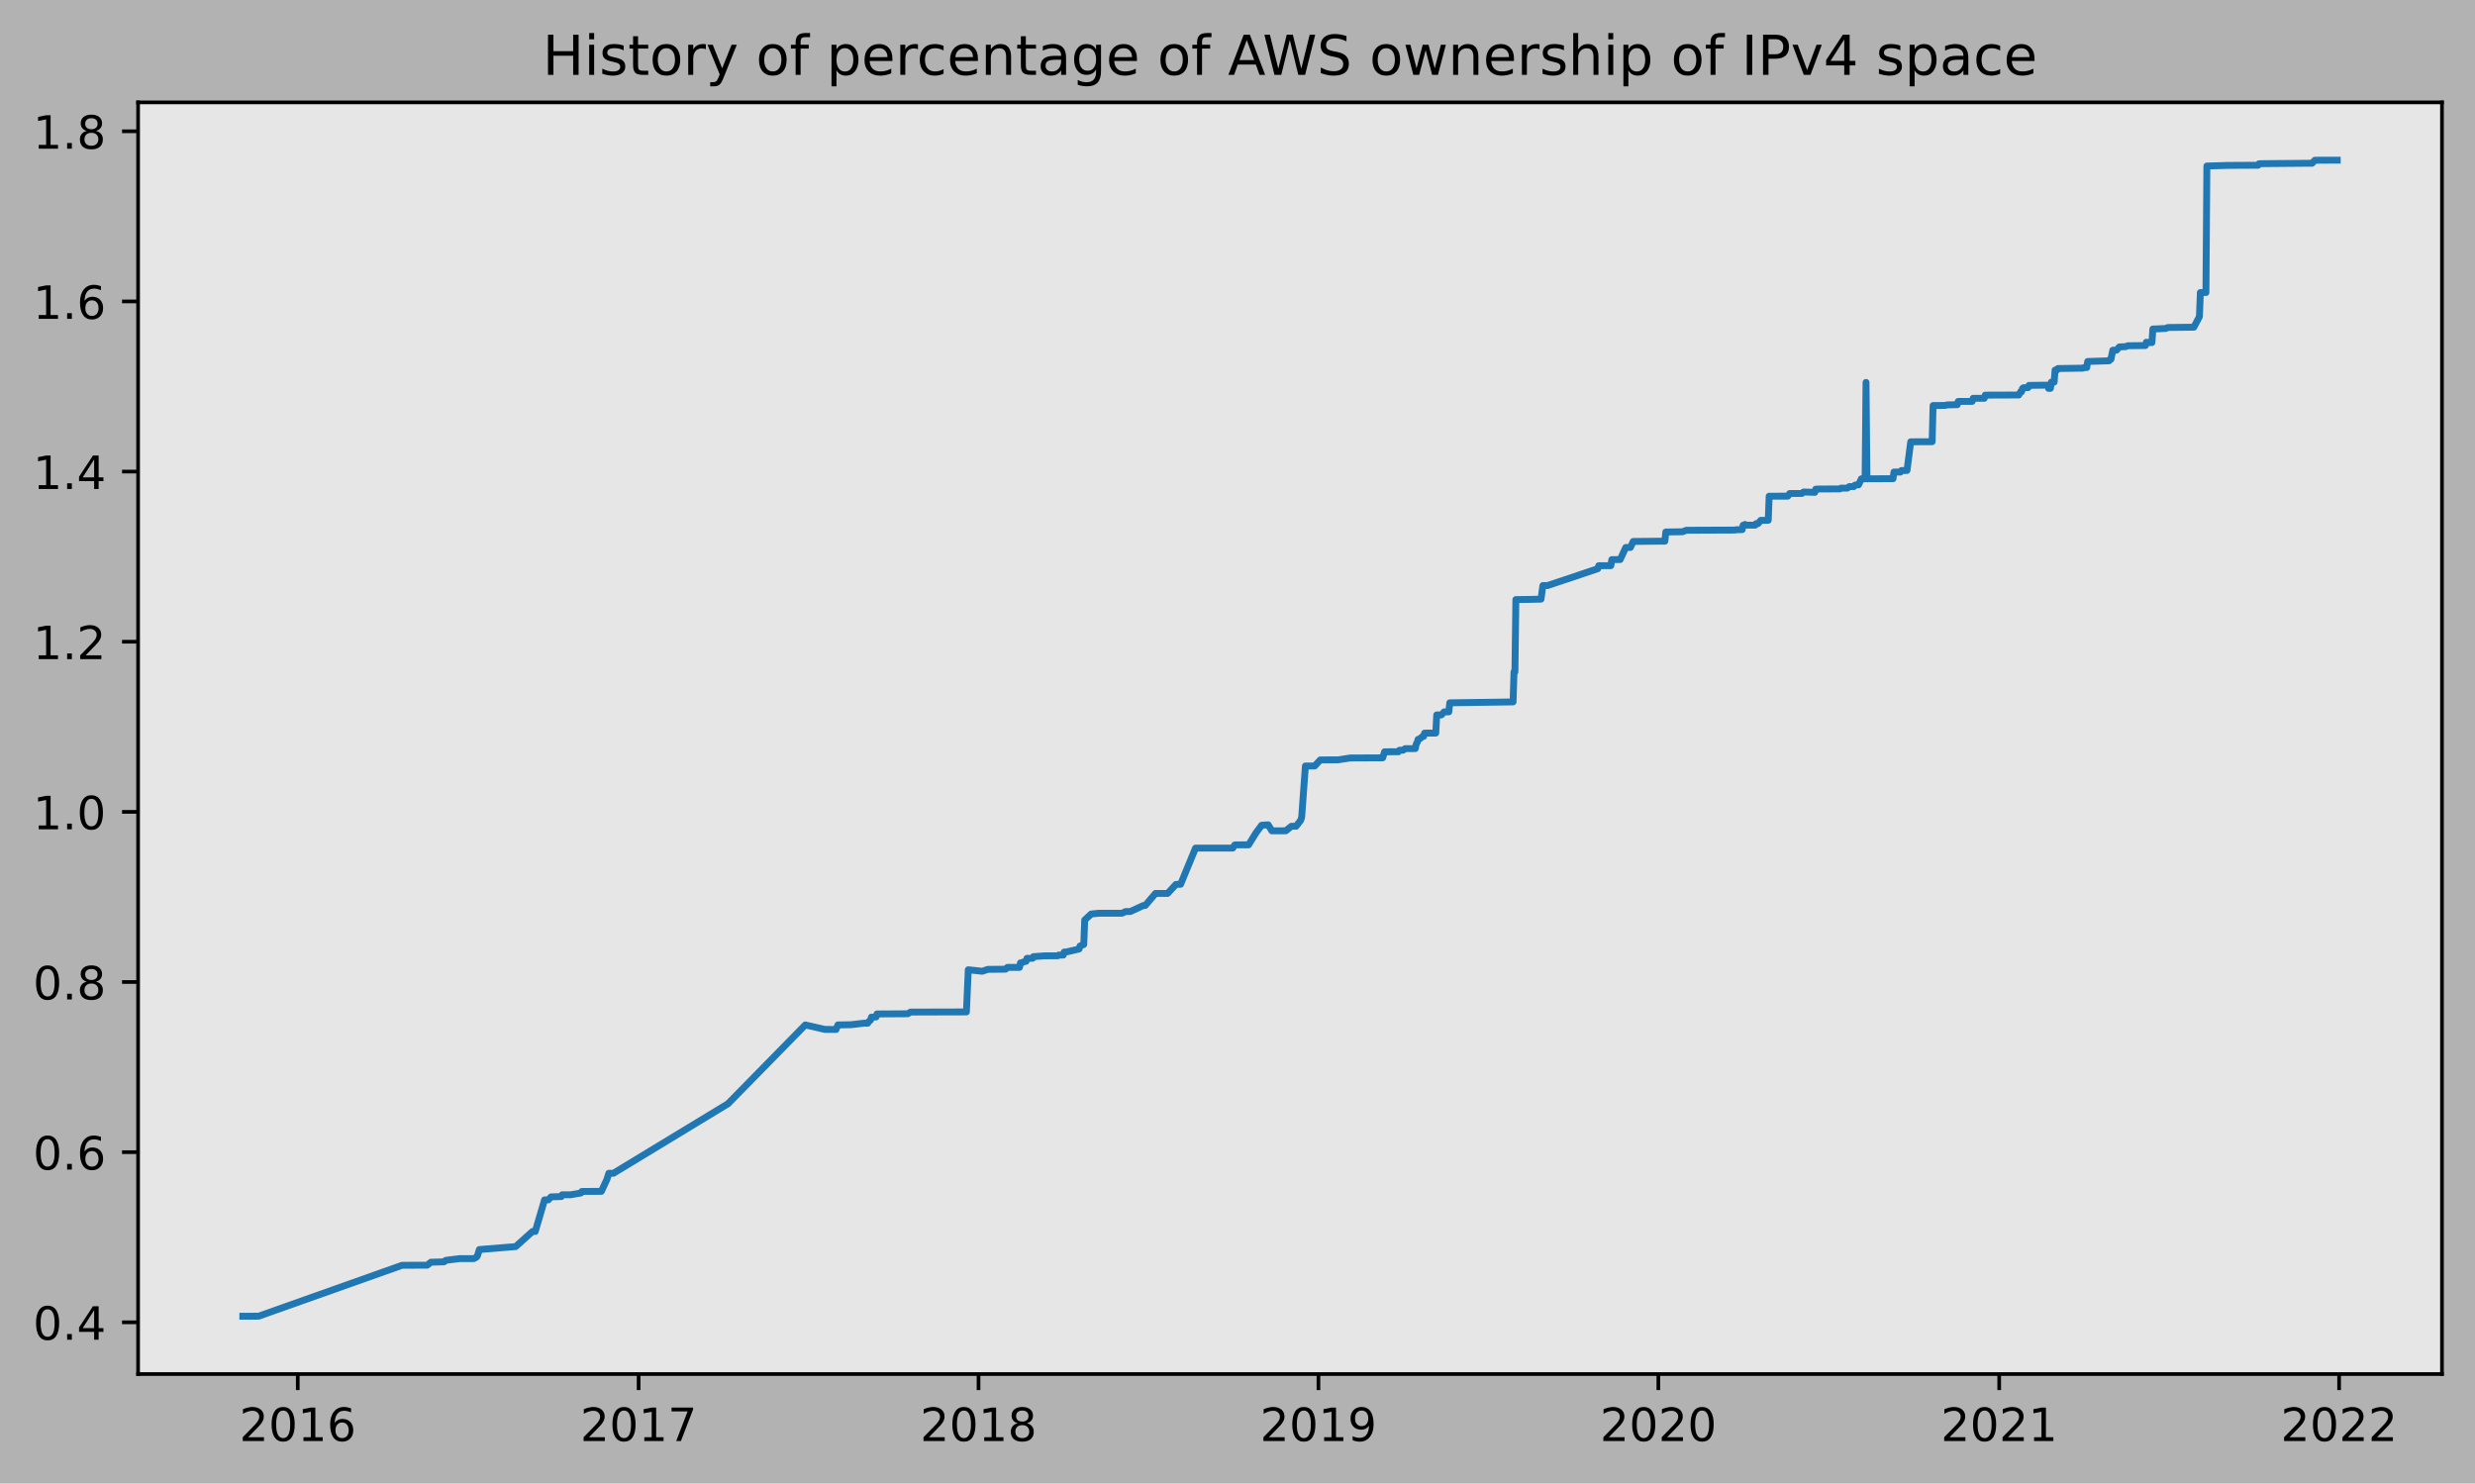
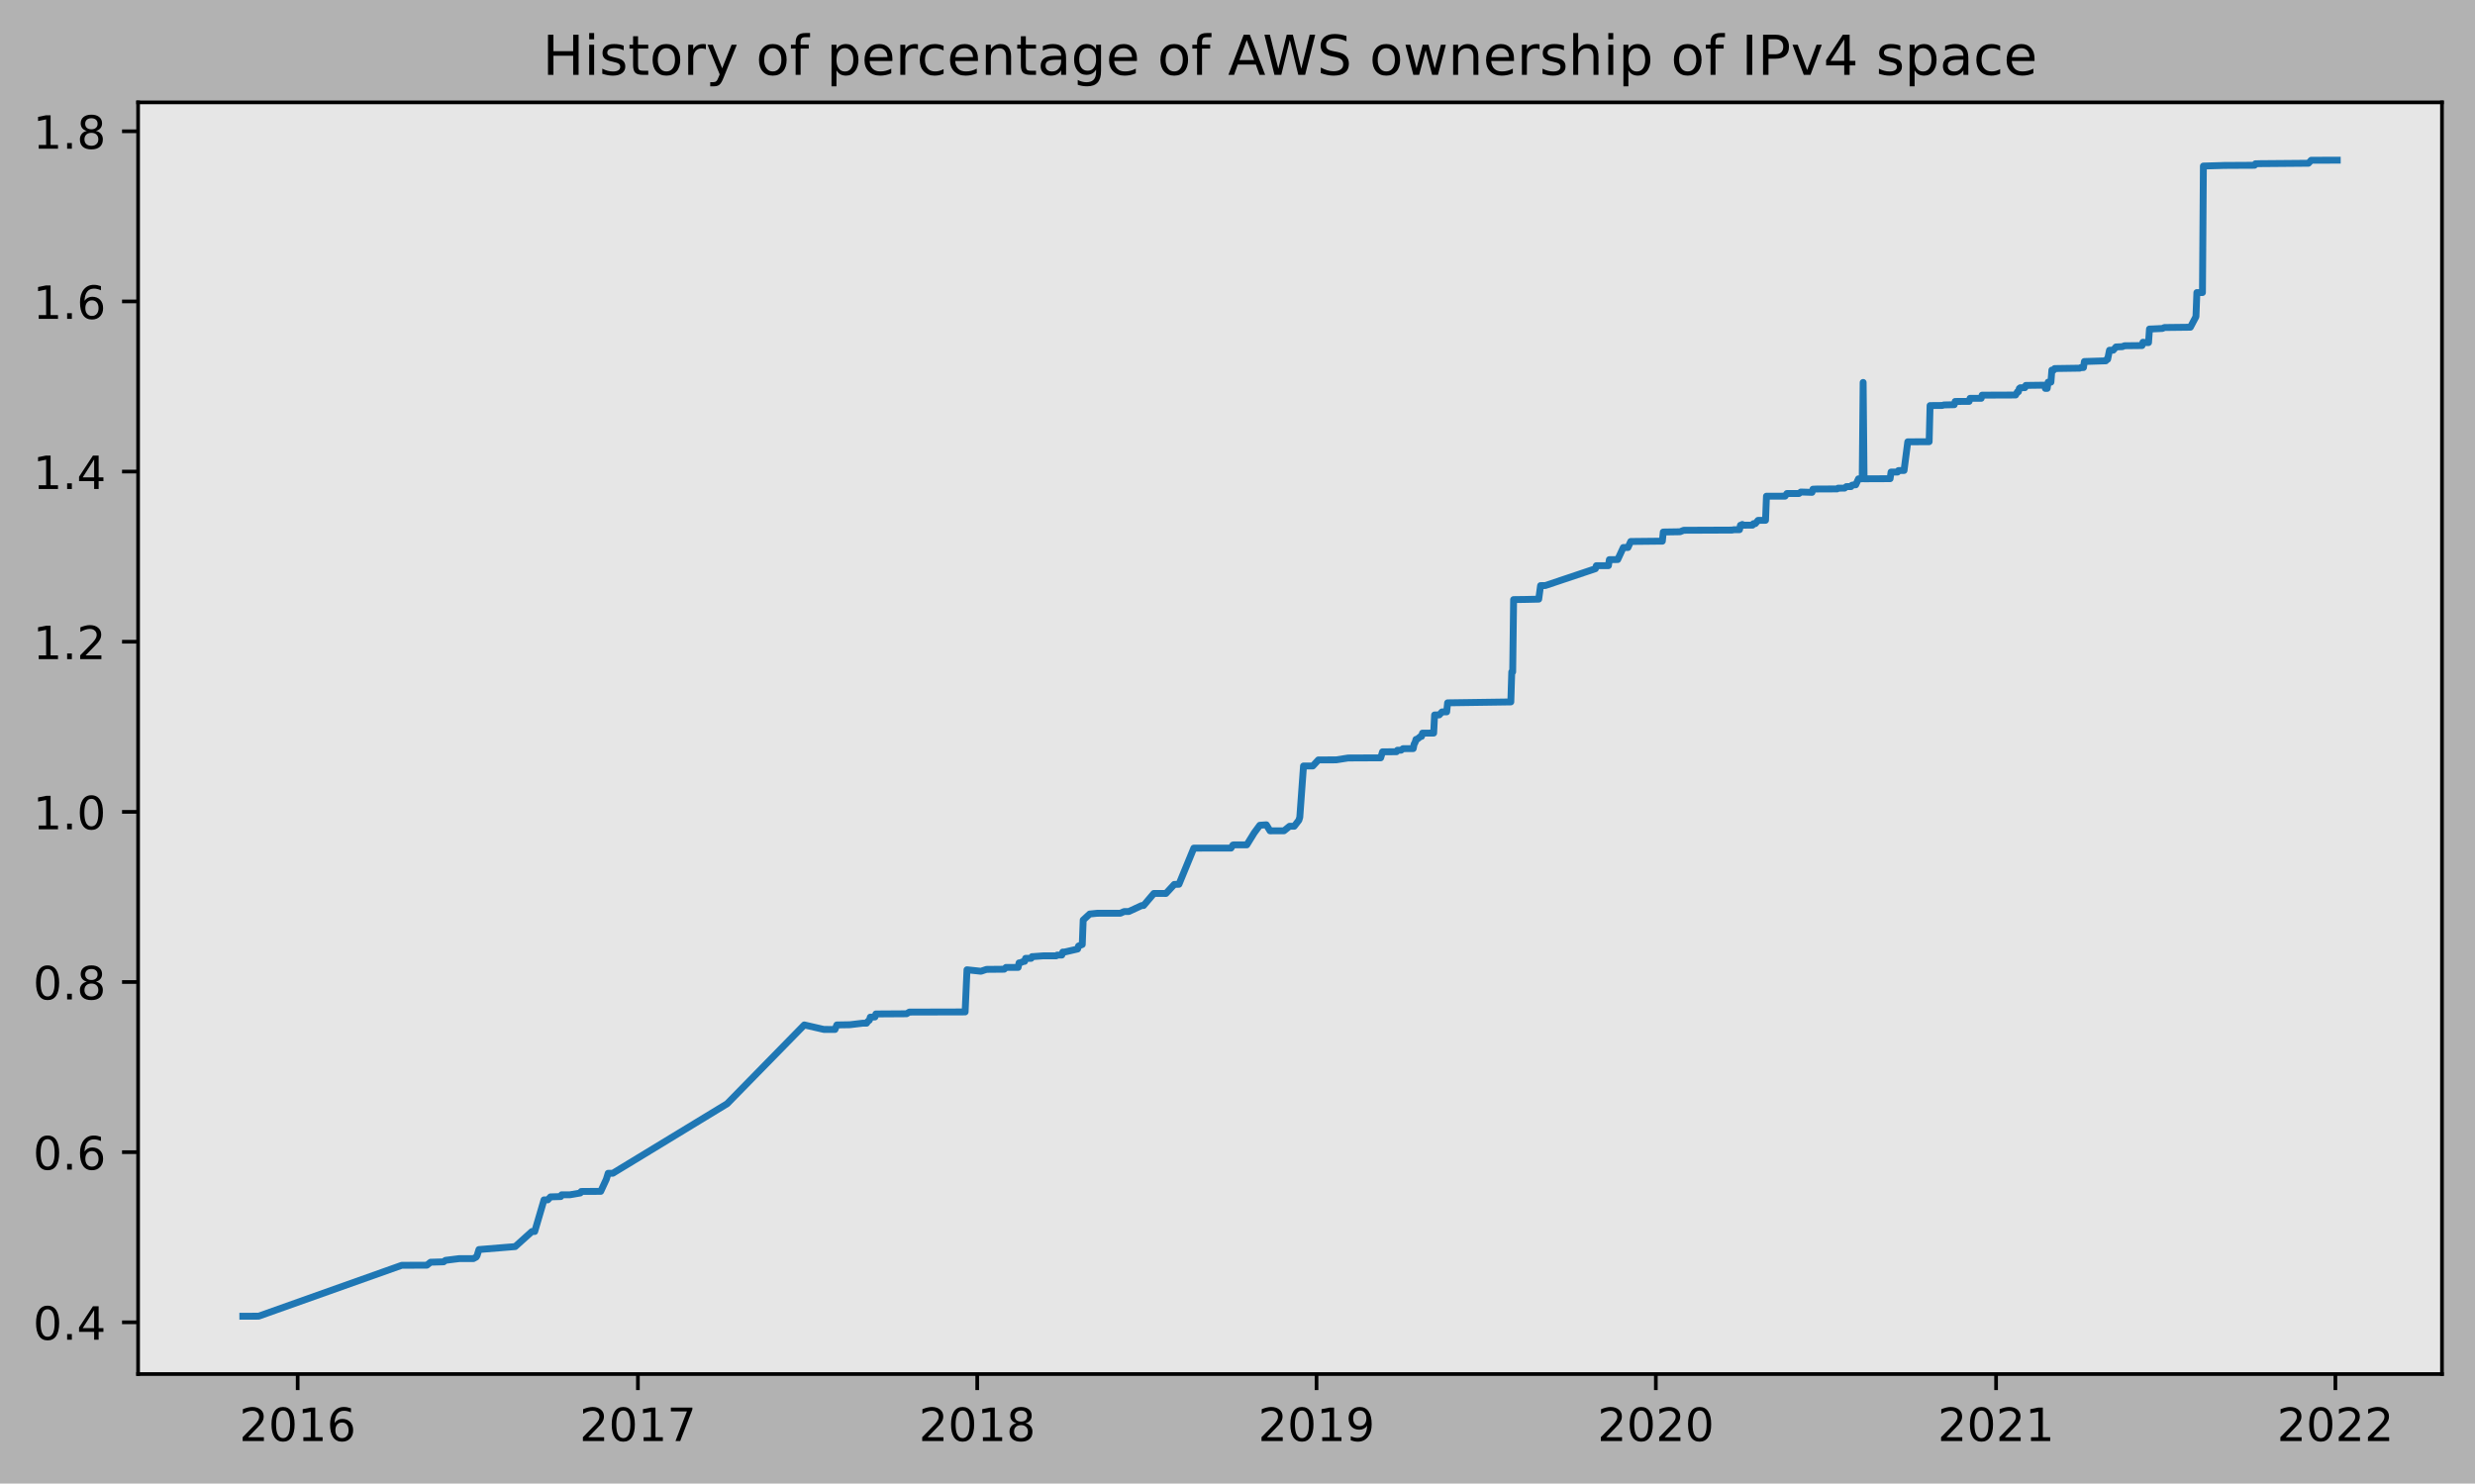
<svg xmlns="http://www.w3.org/2000/svg" xmlns:xlink="http://www.w3.org/1999/xlink" height="323.396pt" version="1.1" viewBox="0 0 539.503 323.396" width="539.503pt">
  <defs>
    <style type="text/css">
*{stroke-linecap:butt;stroke-linejoin:round;}
  </style>
  </defs>
  <g id="figure_1">
    <g id="patch_1">
      <path d="M 0 323.396  L 539.503 323.396  L 539.503 0  L 0 0  z " style="fill:#b2b2b2;" />
    </g>
    <g id="axes_1">
      <g id="patch_2">
        <path d="M 30.103 299.518  L 532.303 299.518  L 532.303 22.318  L 30.103 22.318  z " style="fill:#e6e6e6;" />
      </g>
      <g id="matplotlib.axis_1">
        <g id="xtick_1">
          <g id="line2d_1">
            <defs>
-               <path d="M 0 0  L 0 3.5  " id="m8ae72a9661" style="stroke:#000000;stroke-width:0.8;" />
-             </defs>
-             <g>
-               <use style="stroke:#000000;stroke-width:0.8;" x="64.907" xlink:href="#m8ae72a9661" y="299.518" />
+               <path d="M 0 0  L 0 3.5  " id="m5d530b8e0b" style="stroke:#000000;stroke-width:0.8;" />
+             </defs>
+             <g>
+               <use style="stroke:#000000;stroke-width:0.8;" x="64.886" xlink:href="#m5d530b8e0b" y="299.518" />
            </g>
          </g>
          <g id="text_1">
            <defs>
              <path d="M 19.188 8.297  L 53.609 8.297  L 53.609 0  L 7.328 0  L 7.328 8.297  Q 12.938 14.109 22.625 23.891  Q 32.328 33.688 34.812 36.531  Q 39.547 41.844 41.422 45.531  Q 43.312 49.219 43.312 52.781  Q 43.312 58.594 39.234 62.25  Q 35.156 65.922 28.609 65.922  Q 23.969 65.922 18.812 64.312  Q 13.672 62.703 7.812 59.422  L 7.812 69.391  Q 13.766 71.781 18.938 73  Q 24.125 74.219 28.422 74.219  Q 39.75 74.219 46.484 68.547  Q 53.219 62.891 53.219 53.422  Q 53.219 48.922 51.531 44.891  Q 49.859 40.875 45.406 35.406  Q 44.188 33.984 37.641 27.219  Q 31.109 20.453 19.188 8.297  z " id="DejaVuSans-50" />
              <path d="M 31.781 66.406  Q 24.172 66.406 20.328 58.906  Q 16.5 51.422 16.5 36.375  Q 16.5 21.391 20.328 13.891  Q 24.172 6.391 31.781 6.391  Q 39.453 6.391 43.281 13.891  Q 47.125 21.391 47.125 36.375  Q 47.125 51.422 43.281 58.906  Q 39.453 66.406 31.781 66.406  z M 31.781 74.219  Q 44.047 74.219 50.516 64.516  Q 56.984 54.828 56.984 36.375  Q 56.984 17.969 50.516 8.266  Q 44.047 -1.422 31.781 -1.422  Q 19.531 -1.422 13.062 8.266  Q 6.594 17.969 6.594 36.375  Q 6.594 54.828 13.062 64.516  Q 19.531 74.219 31.781 74.219  z " id="DejaVuSans-48" />
              <path d="M 12.406 8.297  L 28.516 8.297  L 28.516 63.922  L 10.984 60.406  L 10.984 69.391  L 28.422 72.906  L 38.281 72.906  L 38.281 8.297  L 54.391 8.297  L 54.391 0  L 12.406 0  z " id="DejaVuSans-49" />
              <path d="M 33.016 40.375  Q 26.375 40.375 22.484 35.828  Q 18.609 31.297 18.609 23.391  Q 18.609 15.531 22.484 10.953  Q 26.375 6.391 33.016 6.391  Q 39.656 6.391 43.531 10.953  Q 47.406 15.531 47.406 23.391  Q 47.406 31.297 43.531 35.828  Q 39.656 40.375 33.016 40.375  z M 52.594 71.297  L 52.594 62.312  Q 48.875 64.062 45.094 64.984  Q 41.312 65.922 37.594 65.922  Q 27.828 65.922 22.672 59.328  Q 17.531 52.734 16.797 39.406  Q 19.672 43.656 24.016 45.922  Q 28.375 48.188 33.594 48.188  Q 44.578 48.188 50.953 41.516  Q 57.328 34.859 57.328 23.391  Q 57.328 12.156 50.688 5.359  Q 44.047 -1.422 33.016 -1.422  Q 20.359 -1.422 13.672 8.266  Q 6.984 17.969 6.984 36.375  Q 6.984 53.656 15.188 63.938  Q 23.391 74.219 37.203 74.219  Q 40.922 74.219 44.703 73.484  Q 48.484 72.75 52.594 71.297  z " id="DejaVuSans-54" />
            </defs>
-             <g transform="translate(52.18236 314.1166)scale(0.1 -0.1)">
+             <g transform="translate(52.16109 314.1166)scale(0.1 -0.1)">
              <use xlink:href="#DejaVuSans-50" />
              <use x="63.623" xlink:href="#DejaVuSans-48" />
              <use x="127.246" xlink:href="#DejaVuSans-49" />
              <use x="190.869" xlink:href="#DejaVuSans-54" />
            </g>
          </g>
        </g>
        <g id="xtick_2">
          <g id="line2d_2">
            <g>
-               <use style="stroke:#000000;stroke-width:0.8;" x="139.205" xlink:href="#m8ae72a9661" y="299.518" />
+               <use style="stroke:#000000;stroke-width:0.8;" x="139.052" xlink:href="#m5d530b8e0b" y="299.518" />
            </g>
          </g>
          <g id="text_2">
            <defs>
              <path d="M 8.203 72.906  L 55.078 72.906  L 55.078 68.703  L 28.609 0  L 18.312 0  L 43.219 64.594  L 8.203 64.594  z " id="DejaVuSans-55" />
            </defs>
-             <g transform="translate(126.4801 314.1166)scale(0.1 -0.1)">
+             <g transform="translate(126.3269 314.1166)scale(0.1 -0.1)">
              <use xlink:href="#DejaVuSans-50" />
              <use x="63.623" xlink:href="#DejaVuSans-48" />
              <use x="127.246" xlink:href="#DejaVuSans-49" />
              <use x="190.869" xlink:href="#DejaVuSans-55" />
            </g>
          </g>
        </g>
        <g id="xtick_3">
          <g id="line2d_3">
            <g>
-               <use style="stroke:#000000;stroke-width:0.8;" x="213.3" xlink:href="#m8ae72a9661" y="299.518" />
+               <use style="stroke:#000000;stroke-width:0.8;" x="213.015" xlink:href="#m5d530b8e0b" y="299.518" />
            </g>
          </g>
          <g id="text_3">
            <defs>
              <path d="M 31.781 34.625  Q 24.75 34.625 20.719 30.859  Q 16.703 27.094 16.703 20.516  Q 16.703 13.922 20.719 10.156  Q 24.75 6.391 31.781 6.391  Q 38.812 6.391 42.859 10.172  Q 46.922 13.969 46.922 20.516  Q 46.922 27.094 42.891 30.859  Q 38.875 34.625 31.781 34.625  z M 21.922 38.812  Q 15.578 40.375 12.031 44.719  Q 8.5 49.078 8.5 55.328  Q 8.5 64.062 14.719 69.141  Q 20.953 74.219 31.781 74.219  Q 42.672 74.219 48.875 69.141  Q 55.078 64.062 55.078 55.328  Q 55.078 49.078 51.531 44.719  Q 48 40.375 41.703 38.812  Q 48.828 37.156 52.797 32.312  Q 56.781 27.484 56.781 20.516  Q 56.781 9.906 50.312 4.234  Q 43.844 -1.422 31.781 -1.422  Q 19.734 -1.422 13.25 4.234  Q 6.781 9.906 6.781 20.516  Q 6.781 27.484 10.781 32.312  Q 14.797 37.156 21.922 38.812  z M 18.312 54.391  Q 18.312 48.734 21.844 45.562  Q 25.391 42.391 31.781 42.391  Q 38.141 42.391 41.719 45.562  Q 45.312 48.734 45.312 54.391  Q 45.312 60.062 41.719 63.234  Q 38.141 66.406 31.781 66.406  Q 25.391 66.406 21.844 63.234  Q 18.312 60.062 18.312 54.391  z " id="DejaVuSans-56" />
            </defs>
-             <g transform="translate(200.5749 314.1166)scale(0.1 -0.1)">
+             <g transform="translate(200.2901 314.1166)scale(0.1 -0.1)">
              <use xlink:href="#DejaVuSans-50" />
              <use x="63.623" xlink:href="#DejaVuSans-48" />
              <use x="127.246" xlink:href="#DejaVuSans-49" />
              <use x="190.869" xlink:href="#DejaVuSans-56" />
            </g>
          </g>
        </g>
        <g id="xtick_4">
          <g id="line2d_4">
            <g>
-               <use style="stroke:#000000;stroke-width:0.8;" x="287.395" xlink:href="#m8ae72a9661" y="299.518" />
+               <use style="stroke:#000000;stroke-width:0.8;" x="286.978" xlink:href="#m5d530b8e0b" y="299.518" />
            </g>
          </g>
          <g id="text_4">
            <defs>
              <path d="M 10.984 1.516  L 10.984 10.5  Q 14.703 8.734 18.5 7.812  Q 22.312 6.891 25.984 6.891  Q 35.75 6.891 40.891 13.453  Q 46.047 20.016 46.781 33.406  Q 43.953 29.203 39.594 26.953  Q 35.25 24.703 29.984 24.703  Q 19.047 24.703 12.672 31.312  Q 6.297 37.938 6.297 49.422  Q 6.297 60.641 12.938 67.422  Q 19.578 74.219 30.609 74.219  Q 43.266 74.219 49.922 64.516  Q 56.594 54.828 56.594 36.375  Q 56.594 19.141 48.406 8.859  Q 40.234 -1.422 26.422 -1.422  Q 22.703 -1.422 18.891 -0.688  Q 15.094 0.047 10.984 1.516  z M 30.609 32.422  Q 37.25 32.422 41.125 36.953  Q 45.016 41.5 45.016 49.422  Q 45.016 57.281 41.125 61.844  Q 37.25 66.406 30.609 66.406  Q 23.969 66.406 20.094 61.844  Q 16.219 57.281 16.219 49.422  Q 16.219 41.5 20.094 36.953  Q 23.969 32.422 30.609 32.422  z " id="DejaVuSans-57" />
            </defs>
-             <g transform="translate(274.6696 314.1166)scale(0.1 -0.1)">
+             <g transform="translate(274.2533 314.1166)scale(0.1 -0.1)">
              <use xlink:href="#DejaVuSans-50" />
              <use x="63.623" xlink:href="#DejaVuSans-48" />
              <use x="127.246" xlink:href="#DejaVuSans-49" />
              <use x="190.869" xlink:href="#DejaVuSans-57" />
            </g>
          </g>
        </g>
        <g id="xtick_5">
          <g id="line2d_5">
            <g>
-               <use style="stroke:#000000;stroke-width:0.8;" x="361.489" xlink:href="#m8ae72a9661" y="299.518" />
+               <use style="stroke:#000000;stroke-width:0.8;" x="360.942" xlink:href="#m5d530b8e0b" y="299.518" />
            </g>
          </g>
          <g id="text_5">
-             <g transform="translate(348.7644 314.1166)scale(0.1 -0.1)">
+             <g transform="translate(348.2165 314.1166)scale(0.1 -0.1)">
              <use xlink:href="#DejaVuSans-50" />
              <use x="63.623" xlink:href="#DejaVuSans-48" />
              <use x="127.246" xlink:href="#DejaVuSans-50" />
              <use x="190.869" xlink:href="#DejaVuSans-48" />
            </g>
          </g>
        </g>
        <g id="xtick_6">
          <g id="line2d_6">
            <g>
-               <use style="stroke:#000000;stroke-width:0.8;" x="435.787" xlink:href="#m8ae72a9661" y="299.518" />
+               <use style="stroke:#000000;stroke-width:0.8;" x="435.107" xlink:href="#m5d530b8e0b" y="299.518" />
            </g>
          </g>
          <g id="text_6">
-             <g transform="translate(423.0621 314.1166)scale(0.1 -0.1)">
+             <g transform="translate(422.3824 314.1166)scale(0.1 -0.1)">
              <use xlink:href="#DejaVuSans-50" />
              <use x="63.623" xlink:href="#DejaVuSans-48" />
              <use x="127.246" xlink:href="#DejaVuSans-50" />
              <use x="190.869" xlink:href="#DejaVuSans-49" />
            </g>
          </g>
        </g>
        <g id="xtick_7">
          <g id="line2d_7">
            <g>
-               <use style="stroke:#000000;stroke-width:0.8;" x="509.882" xlink:href="#m8ae72a9661" y="299.518" />
+               <use style="stroke:#000000;stroke-width:0.8;" x="509.071" xlink:href="#m5d530b8e0b" y="299.518" />
            </g>
          </g>
          <g id="text_7">
-             <g transform="translate(497.1569 314.1166)scale(0.1 -0.1)">
+             <g transform="translate(496.3456 314.1166)scale(0.1 -0.1)">
              <use xlink:href="#DejaVuSans-50" />
              <use x="63.623" xlink:href="#DejaVuSans-48" />
              <use x="127.246" xlink:href="#DejaVuSans-50" />
              <use x="190.869" xlink:href="#DejaVuSans-50" />
            </g>
          </g>
        </g>
      </g>
      <g id="matplotlib.axis_2">
        <g id="ytick_1">
          <g id="line2d_8">
            <defs>
-               <path d="M 0 0  L -3.5 0  " id="mc5aa7b7150" style="stroke:#000000;stroke-width:0.8;" />
-             </defs>
-             <g>
-               <use style="stroke:#000000;stroke-width:0.8;" x="30.103" xlink:href="#mc5aa7b7150" y="288.238" />
+               <path d="M 0 0  L -3.5 0  " id="mc0262ed3ef" style="stroke:#000000;stroke-width:0.8;" />
+             </defs>
+             <g>
+               <use style="stroke:#000000;stroke-width:0.8;" x="30.103" xlink:href="#mc0262ed3ef" y="288.238" />
            </g>
          </g>
          <g id="text_8">
            <defs>
              <path d="M 10.688 12.406  L 21 12.406  L 21 0  L 10.688 0  z " id="DejaVuSans-46" />
              <path d="M 37.797 64.312  L 12.891 25.391  L 37.797 25.391  z M 35.203 72.906  L 47.609 72.906  L 47.609 25.391  L 58.016 25.391  L 58.016 17.188  L 47.609 17.188  L 47.609 0  L 37.797 0  L 37.797 17.188  L 4.891 17.188  L 4.891 26.703  z " id="DejaVuSans-52" />
            </defs>
-             <g transform="translate(7.2 292.0373)scale(0.1 -0.1)">
+             <g transform="translate(7.2 292.0372)scale(0.1 -0.1)">
              <use xlink:href="#DejaVuSans-48" />
              <use x="63.623" xlink:href="#DejaVuSans-46" />
              <use x="95.41" xlink:href="#DejaVuSans-52" />
            </g>
          </g>
        </g>
        <g id="ytick_2">
          <g id="line2d_9">
            <g>
-               <use style="stroke:#000000;stroke-width:0.8;" x="30.103" xlink:href="#mc5aa7b7150" y="251.149" />
+               <use style="stroke:#000000;stroke-width:0.8;" x="30.103" xlink:href="#mc0262ed3ef" y="251.15" />
            </g>
          </g>
          <g id="text_9">
-             <g transform="translate(7.2 254.9482)scale(0.1 -0.1)">
+             <g transform="translate(7.2 254.949)scale(0.1 -0.1)">
              <use xlink:href="#DejaVuSans-48" />
              <use x="63.623" xlink:href="#DejaVuSans-46" />
              <use x="95.41" xlink:href="#DejaVuSans-54" />
            </g>
          </g>
        </g>
        <g id="ytick_3">
          <g id="line2d_10">
            <g>
-               <use style="stroke:#000000;stroke-width:0.8;" x="30.103" xlink:href="#mc5aa7b7150" y="214.06" />
+               <use style="stroke:#000000;stroke-width:0.8;" x="30.103" xlink:href="#mc0262ed3ef" y="214.061" />
            </g>
          </g>
          <g id="text_10">
-             <g transform="translate(7.2 217.8592)scale(0.1 -0.1)">
+             <g transform="translate(7.2 217.8607)scale(0.1 -0.1)">
              <use xlink:href="#DejaVuSans-48" />
              <use x="63.623" xlink:href="#DejaVuSans-46" />
              <use x="95.41" xlink:href="#DejaVuSans-56" />
            </g>
          </g>
        </g>
        <g id="ytick_4">
          <g id="line2d_11">
            <g>
-               <use style="stroke:#000000;stroke-width:0.8;" x="30.103" xlink:href="#mc5aa7b7150" y="176.971" />
+               <use style="stroke:#000000;stroke-width:0.8;" x="30.103" xlink:href="#mc0262ed3ef" y="176.973" />
            </g>
          </g>
          <g id="text_11">
-             <g transform="translate(7.2 180.7702)scale(0.1 -0.1)">
+             <g transform="translate(7.2 180.7724)scale(0.1 -0.1)">
              <use xlink:href="#DejaVuSans-49" />
              <use x="63.623" xlink:href="#DejaVuSans-46" />
              <use x="95.41" xlink:href="#DejaVuSans-48" />
            </g>
          </g>
        </g>
        <g id="ytick_5">
          <g id="line2d_12">
            <g>
-               <use style="stroke:#000000;stroke-width:0.8;" x="30.103" xlink:href="#mc5aa7b7150" y="139.882" />
+               <use style="stroke:#000000;stroke-width:0.8;" x="30.103" xlink:href="#mc0262ed3ef" y="139.885" />
            </g>
          </g>
          <g id="text_12">
-             <g transform="translate(7.2 143.6811)scale(0.1 -0.1)">
+             <g transform="translate(7.2 143.6841)scale(0.1 -0.1)">
              <use xlink:href="#DejaVuSans-49" />
              <use x="63.623" xlink:href="#DejaVuSans-46" />
              <use x="95.41" xlink:href="#DejaVuSans-50" />
            </g>
          </g>
        </g>
        <g id="ytick_6">
          <g id="line2d_13">
            <g>
-               <use style="stroke:#000000;stroke-width:0.8;" x="30.103" xlink:href="#mc5aa7b7150" y="102.793" />
+               <use style="stroke:#000000;stroke-width:0.8;" x="30.103" xlink:href="#mc0262ed3ef" y="102.797" />
            </g>
          </g>
          <g id="text_13">
-             <g transform="translate(7.2 106.5921)scale(0.1 -0.1)">
+             <g transform="translate(7.2 106.5958)scale(0.1 -0.1)">
              <use xlink:href="#DejaVuSans-49" />
              <use x="63.623" xlink:href="#DejaVuSans-46" />
              <use x="95.41" xlink:href="#DejaVuSans-52" />
            </g>
          </g>
        </g>
        <g id="ytick_7">
          <g id="line2d_14">
            <g>
-               <use style="stroke:#000000;stroke-width:0.8;" x="30.103" xlink:href="#mc5aa7b7150" y="65.704" />
+               <use style="stroke:#000000;stroke-width:0.8;" x="30.103" xlink:href="#mc0262ed3ef" y="65.708" />
            </g>
          </g>
          <g id="text_14">
-             <g transform="translate(7.2 69.50307)scale(0.1 -0.1)">
+             <g transform="translate(7.2 69.50757)scale(0.1 -0.1)">
              <use xlink:href="#DejaVuSans-49" />
              <use x="63.623" xlink:href="#DejaVuSans-46" />
              <use x="95.41" xlink:href="#DejaVuSans-54" />
            </g>
          </g>
        </g>
        <g id="ytick_8">
          <g id="line2d_15">
            <g>
-               <use style="stroke:#000000;stroke-width:0.8;" x="30.103" xlink:href="#mc5aa7b7150" y="28.615" />
+               <use style="stroke:#000000;stroke-width:0.8;" x="30.103" xlink:href="#mc0262ed3ef" y="28.62" />
            </g>
          </g>
          <g id="text_15">
-             <g transform="translate(7.2 32.41404)scale(0.1 -0.1)">
+             <g transform="translate(7.2 32.41929)scale(0.1 -0.1)">
              <use xlink:href="#DejaVuSans-49" />
              <use x="63.623" xlink:href="#DejaVuSans-46" />
              <use x="95.41" xlink:href="#DejaVuSans-56" />
            </g>
          </g>
        </g>
      </g>
      <g id="line2d_16">
-         <path clip-path="url(#p696f1a650f)" d="M 52.93 286.918  L 56.381 286.904  L 87.643 275.811  L 93.124 275.787  L 93.936 275.14  L 96.778 275.058  L 97.184 274.731  L 100.229 274.35  L 103.274 274.353  L 103.883 274.025  L 104.086 273.696  L 104.492 272.378  L 112.409 271.733  L 116.063 268.449  L 116.672 268.446  L 118.702 261.552  L 119.514 261.552  L 120.123 260.896  L 122.356 260.83  L 122.559 260.438  L 124.386 260.438  L 126.619 260.052  L 126.822 259.724  L 127.228 259.708  L 131.085 259.697  L 132.303 257.07  L 132.709 255.757  L 133.724 255.747  L 158.693 240.594  L 175.542 223.415  L 179.805 224.396  L 182.241 224.403  L 182.647 223.418  L 185.489 223.369  L 188.331 223.034  L 189.143 223.034  L 189.346 222.706  L 189.752 222.377  L 189.955 221.721  L 190.97 221.68  L 191.173 221.023  L 197.872 220.981  L 198.481 220.612  L 210.661 220.581  L 211.067 211.39  L 214.112 211.718  L 215.33 211.306  L 219.187 211.27  L 219.593 210.875  L 222.232 210.876  L 222.435 209.892  L 222.638 209.889  L 223.45 209.559  L 223.653 209.558  L 223.856 208.902  L 225.074 208.9  L 225.277 208.524  L 225.48 208.522  L 227.713 208.354  L 230.555 208.353  L 230.758 208.189  L 231.773 208.188  L 231.976 207.531  L 232.382 207.526  L 235.224 206.869  L 235.427 206.213  L 236.239 205.885  L 236.442 200.55  L 237.863 199.237  L 239.487 199.073  L 244.562 199.067  L 245.374 198.697  L 246.389 198.697  L 249.231 197.384  L 249.637 197.38  L 251.87 194.753  L 254.509 194.757  L 256.336 192.782  L 257.351 192.755  L 260.599 184.874  L 268.719 184.869  L 269.125 184.213  L 269.328 184.161  L 272.17 184.158  L 273.794 181.532  L 275.012 179.89  L 276.433 179.791  L 277.245 181.105  L 280.29 181.093  L 281.508 180.108  L 282.523 180.107  L 283.538 178.794  L 283.741 178.132  L 284.553 166.971  L 286.583 166.966  L 287.801 165.648  L 291.658 165.636  L 294.297 165.226  L 301.402 165.193  L 301.808 163.878  L 304.853 163.864  L 305.056 163.535  L 305.868 163.524  L 306.274 163.195  L 308.507 163.178  L 308.71 162.193  L 308.913 161.864  L 309.116 161.172  L 309.319 161.171  L 310.131 160.514  L 310.334 160.514  L 310.537 159.803  L 312.973 159.799  L 313.176 155.844  L 314.191 155.838  L 314.8 155.18  L 315.815 155.174  L 316.018 153.202  L 329.821 153.005  L 330.024 146.455  L 330.227 146.454  L 330.43 130.697  L 332.866 130.668  L 335.911 130.601  L 336.317 127.647  L 337.332 127.64  L 348.294 123.968  L 348.497 123.311  L 351.136 123.301  L 351.339 121.988  L 353.166 121.97  L 354.384 119.344  L 355.399 119.342  L 356.008 118.029  L 361.692 117.971  L 362.91 117.966  L 363.113 115.966  L 366.767 115.91  L 367.579 115.587  L 378.135 115.543  L 378.541 115.461  L 379.759 115.456  L 379.962 114.492  L 380.165 114.492  L 380.368 114.32  L 380.571 114.481  L 382.601 114.468  L 382.804 114.141  L 383.21 114.14  L 383.819 113.43  L 385.443 113.414  L 385.646 108.159  L 389.706 108.15  L 390.112 107.575  L 392.751 107.573  L 393.157 107.244  L 395.593 107.322  L 395.796 106.63  L 396.608 106.595  L 401.074 106.573  L 401.277 106.409  L 402.698 106.403  L 403.104 106.066  L 404.119 106.062  L 404.322 105.764  L 404.728 105.682  L 405.134 105.682  L 405.743 104.369  L 406.555 104.369  L 406.758 83.359  L 406.961 104.368  L 412.645 104.343  L 412.848 102.899  L 414.269 102.899  L 414.472 102.569  L 415.69 102.551  L 416.502 96.304  L 421.171 96.28  L 421.374 88.402  L 424.013 88.379  L 424.419 88.262  L 426.652 88.215  L 426.855 87.507  L 429.9 87.494  L 430.103 86.826  L 432.539 86.822  L 432.742 86.132  L 440.05 86.102  L 440.456 85.399  L 440.659 85.399  L 440.862 84.685  L 441.065 84.518  L 442.08 84.499  L 442.283 84.007  L 446.343 83.952  L 446.546 84.659  L 446.952 84.657  L 447.155 83.295  L 447.764 83.295  L 447.967 80.669  L 448.373 80.666  L 448.576 80.334  L 454.057 80.253  L 454.26 80.122  L 454.869 80.121  L 455.072 78.796  L 459.741 78.651  L 459.944 78.322  L 460.147 78.32  L 460.553 76.341  L 461.365 76.331  L 461.974 75.623  L 463.395 75.559  L 463.801 75.364  L 467.658 75.321  L 467.861 74.598  L 468.47 74.678  L 469.079 74.672  L 469.282 71.717  L 469.891 71.699  L 472.124 71.594  L 472.53 71.388  L 478.214 71.323  L 479.432 69.02  L 479.635 63.767  L 480.853 63.766  L 481.056 36.191  L 484.71 36.084  L 485.522 36.056  L 490.8 36.027  L 492.221 36.024  L 492.424 35.696  L 493.439 35.669  L 503.183 35.588  L 503.995 35.584  L 504.604 34.927  L 509.476 34.918  L 509.476 34.918  " style="fill:none;stroke:#1f77b4;stroke-linecap:square;stroke-width:1.5;" />
+         <path clip-path="url(#p4323c2854e)" d="M 52.93 286.918  L 56.375 286.904  L 87.582 275.811  L 93.053 275.787  L 93.863 275.14  L 96.7 275.058  L 97.106 274.731  L 100.145 274.351  L 103.185 274.353  L 103.793 274.025  L 103.995 273.697  L 104.401 272.378  L 112.304 271.733  L 115.951 268.449  L 116.559 268.446  L 118.585 261.553  L 119.396 261.553  L 120.004 260.896  L 122.233 260.831  L 122.436 260.438  L 124.259 260.438  L 126.488 260.052  L 126.691 259.724  L 127.096 259.709  L 130.946 259.697  L 132.162 257.071  L 132.567 255.758  L 133.581 255.748  L 158.505 240.595  L 175.324 223.416  L 179.58 224.397  L 182.011 224.404  L 182.417 223.419  L 185.254 223.371  L 188.091 223.035  L 188.901 223.035  L 189.104 222.707  L 189.509 222.379  L 189.712 221.722  L 190.725 221.681  L 190.927 221.025  L 197.615 220.982  L 198.222 220.613  L 210.381 220.582  L 210.786 211.391  L 213.826 211.719  L 215.042 211.308  L 218.892 211.272  L 219.297 210.877  L 221.931 210.878  L 222.134 209.893  L 222.337 209.891  L 223.147 209.56  L 223.35 209.56  L 223.552 208.903  L 224.768 208.902  L 224.971 208.526  L 225.173 208.524  L 227.402 208.356  L 230.239 208.355  L 230.442 208.191  L 231.455 208.19  L 231.658 207.533  L 232.063 207.528  L 234.9 206.871  L 235.103 206.215  L 235.913 205.886  L 236.116 200.552  L 237.534 199.239  L 239.156 199.075  L 244.222 199.068  L 245.032 198.699  L 246.045 198.699  L 248.882 197.386  L 249.287 197.382  L 251.517 194.755  L 254.151 194.759  L 255.975 192.784  L 256.988 192.757  L 260.23 184.876  L 268.336 184.871  L 268.741 184.215  L 268.943 184.164  L 271.78 184.16  L 273.402 181.534  L 274.617 179.892  L 276.036 179.794  L 276.846 181.107  L 279.886 181.095  L 281.102 180.11  L 282.115 180.109  L 283.128 178.796  L 283.331 178.134  L 284.141 166.973  L 286.168 166.968  L 287.384 165.65  L 291.234 165.638  L 293.868 165.228  L 300.96 165.195  L 301.366 163.881  L 304.405 163.866  L 304.608 163.538  L 305.418 163.526  L 305.824 163.198  L 308.053 163.18  L 308.255 162.195  L 308.458 161.867  L 308.661 161.175  L 308.863 161.173  L 309.674 160.517  L 309.877 160.517  L 310.079 159.805  L 312.511 159.802  L 312.713 155.847  L 313.727 155.841  L 314.335 155.183  L 315.348 155.177  L 315.55 153.205  L 329.33 153.007  L 329.533 146.458  L 329.735 146.457  L 329.938 130.701  L 332.369 130.671  L 335.409 130.604  L 335.814 127.65  L 336.828 127.643  L 347.77 123.971  L 347.973 123.314  L 350.607 123.304  L 350.81 121.991  L 352.633 121.973  L 353.849 119.347  L 354.862 119.346  L 355.47 118.033  L 361.144 117.974  L 362.36 117.969  L 362.563 115.97  L 366.21 115.913  L 367.021 115.59  L 377.558 115.547  L 377.963 115.465  L 379.179 115.46  L 379.382 114.495  L 379.584 114.495  L 379.787 114.323  L 379.99 114.485  L 382.016 114.472  L 382.219 114.145  L 382.624 114.144  L 383.232 113.434  L 384.853 113.417  L 385.056 108.162  L 389.108 108.153  L 389.514 107.579  L 392.148 107.576  L 392.553 107.248  L 394.985 107.326  L 395.188 106.633  L 395.998 106.598  L 400.456 106.577  L 400.659 106.412  L 402.077 106.407  L 402.483 106.069  L 403.496 106.066  L 403.698 105.768  L 404.104 105.686  L 404.509 105.686  L 405.117 104.373  L 405.927 104.373  L 406.13 83.363  L 406.333 104.371  L 412.007 104.347  L 412.209 102.903  L 413.628 102.902  L 413.83 102.573  L 415.046 102.555  L 415.857 96.308  L 420.517 96.284  L 420.72 88.406  L 423.354 88.383  L 423.76 88.266  L 425.989 88.219  L 426.191 87.511  L 429.231 87.498  L 429.433 86.83  L 431.865 86.826  L 432.068 86.136  L 439.363 86.106  L 439.768 85.403  L 439.971 85.403  L 440.173 84.689  L 440.376 84.523  L 441.389 84.503  L 441.592 84.011  L 445.645 83.956  L 445.847 84.663  L 446.253 84.661  L 446.455 83.299  L 447.063 83.299  L 447.266 80.673  L 447.671 80.67  L 447.874 80.338  L 453.345 80.257  L 453.548 80.126  L 454.155 80.125  L 454.358 78.801  L 459.019 78.656  L 459.221 78.326  L 459.424 78.325  L 459.829 76.345  L 460.64 76.335  L 461.248 75.627  L 462.666 75.564  L 463.072 75.368  L 466.922 75.326  L 467.124 74.602  L 467.732 74.682  L 468.34 74.677  L 468.543 71.721  L 469.151 71.703  L 471.38 71.598  L 471.785 71.393  L 477.459 71.327  L 478.675 69.024  L 478.877 63.772  L 480.093 63.771  L 480.296 36.196  L 483.943 36.089  L 484.754 36.062  L 490.023 36.032  L 491.441 36.029  L 491.644 35.701  L 492.657 35.674  L 502.383 35.593  L 503.194 35.589  L 503.802 34.932  L 509.476 34.918  L 509.476 34.918  " style="fill:none;stroke:#1f77b4;stroke-linecap:square;stroke-width:1.5;" />
      </g>
      <g id="patch_3">
        <path d="M 30.103 299.518  L 30.103 22.318  " style="fill:none;stroke:#000000;stroke-linecap:square;stroke-linejoin:miter;stroke-width:0.8;" />
      </g>
      <g id="patch_4">
        <path d="M 532.303 299.518  L 532.303 22.318  " style="fill:none;stroke:#000000;stroke-linecap:square;stroke-linejoin:miter;stroke-width:0.8;" />
      </g>
      <g id="patch_5">
        <path d="M 30.103 299.518  L 532.303 299.518  " style="fill:none;stroke:#000000;stroke-linecap:square;stroke-linejoin:miter;stroke-width:0.8;" />
      </g>
      <g id="patch_6">
        <path d="M 30.103 22.318  L 532.303 22.318  " style="fill:none;stroke:#000000;stroke-linecap:square;stroke-linejoin:miter;stroke-width:0.8;" />
      </g>
      <g id="text_16">
        <defs>
          <path d="M 9.812 72.906  L 19.672 72.906  L 19.672 43.016  L 55.516 43.016  L 55.516 72.906  L 65.375 72.906  L 65.375 0  L 55.516 0  L 55.516 34.719  L 19.672 34.719  L 19.672 0  L 9.812 0  z " id="DejaVuSans-72" />
          <path d="M 9.422 54.688  L 18.406 54.688  L 18.406 0  L 9.422 0  z M 9.422 75.984  L 18.406 75.984  L 18.406 64.594  L 9.422 64.594  z " id="DejaVuSans-105" />
          <path d="M 44.281 53.078  L 44.281 44.578  Q 40.484 46.531 36.375 47.5  Q 32.281 48.484 27.875 48.484  Q 21.188 48.484 17.844 46.438  Q 14.5 44.391 14.5 40.281  Q 14.5 37.156 16.891 35.375  Q 19.281 33.594 26.516 31.984  L 29.594 31.297  Q 39.156 29.25 43.188 25.516  Q 47.219 21.781 47.219 15.094  Q 47.219 7.469 41.188 3.016  Q 35.156 -1.422 24.609 -1.422  Q 20.219 -1.422 15.453 -0.562  Q 10.688 0.297 5.422 2  L 5.422 11.281  Q 10.406 8.688 15.234 7.391  Q 20.062 6.109 24.812 6.109  Q 31.156 6.109 34.562 8.281  Q 37.984 10.453 37.984 14.406  Q 37.984 18.062 35.516 20.016  Q 33.062 21.969 24.703 23.781  L 21.578 24.516  Q 13.234 26.266 9.516 29.906  Q 5.812 33.547 5.812 39.891  Q 5.812 47.609 11.281 51.797  Q 16.75 56 26.812 56  Q 31.781 56 36.172 55.266  Q 40.578 54.547 44.281 53.078  z " id="DejaVuSans-115" />
          <path d="M 18.312 70.219  L 18.312 54.688  L 36.812 54.688  L 36.812 47.703  L 18.312 47.703  L 18.312 18.016  Q 18.312 11.328 20.141 9.422  Q 21.969 7.516 27.594 7.516  L 36.812 7.516  L 36.812 0  L 27.594 0  Q 17.188 0 13.234 3.875  Q 9.281 7.766 9.281 18.016  L 9.281 47.703  L 2.688 47.703  L 2.688 54.688  L 9.281 54.688  L 9.281 70.219  z " id="DejaVuSans-116" />
          <path d="M 30.609 48.391  Q 23.391 48.391 19.188 42.75  Q 14.984 37.109 14.984 27.297  Q 14.984 17.484 19.156 11.844  Q 23.344 6.203 30.609 6.203  Q 37.797 6.203 41.984 11.859  Q 46.188 17.531 46.188 27.297  Q 46.188 37.016 41.984 42.703  Q 37.797 48.391 30.609 48.391  z M 30.609 56  Q 42.328 56 49.016 48.375  Q 55.719 40.766 55.719 27.297  Q 55.719 13.875 49.016 6.219  Q 42.328 -1.422 30.609 -1.422  Q 18.844 -1.422 12.172 6.219  Q 5.516 13.875 5.516 27.297  Q 5.516 40.766 12.172 48.375  Q 18.844 56 30.609 56  z " id="DejaVuSans-111" />
          <path d="M 41.109 46.297  Q 39.594 47.172 37.812 47.578  Q 36.031 48 33.891 48  Q 26.266 48 22.188 43.047  Q 18.109 38.094 18.109 28.812  L 18.109 0  L 9.078 0  L 9.078 54.688  L 18.109 54.688  L 18.109 46.188  Q 20.953 51.172 25.484 53.578  Q 30.031 56 36.531 56  Q 37.453 56 38.578 55.875  Q 39.703 55.766 41.062 55.516  z " id="DejaVuSans-114" />
          <path d="M 32.172 -5.078  Q 28.375 -14.844 24.75 -17.812  Q 21.141 -20.797 15.094 -20.797  L 7.906 -20.797  L 7.906 -13.281  L 13.188 -13.281  Q 16.891 -13.281 18.938 -11.516  Q 21 -9.766 23.484 -3.219  L 25.094 0.875  L 2.984 54.688  L 12.5 54.688  L 29.594 11.922  L 46.688 54.688  L 56.203 54.688  z " id="DejaVuSans-121" />
          <path id="DejaVuSans-32" />
          <path d="M 37.109 75.984  L 37.109 68.5  L 28.516 68.5  Q 23.688 68.5 21.797 66.547  Q 19.922 64.594 19.922 59.516  L 19.922 54.688  L 34.719 54.688  L 34.719 47.703  L 19.922 47.703  L 19.922 0  L 10.891 0  L 10.891 47.703  L 2.297 47.703  L 2.297 54.688  L 10.891 54.688  L 10.891 58.5  Q 10.891 67.625 15.141 71.797  Q 19.391 75.984 28.609 75.984  z " id="DejaVuSans-102" />
          <path d="M 18.109 8.203  L 18.109 -20.797  L 9.078 -20.797  L 9.078 54.688  L 18.109 54.688  L 18.109 46.391  Q 20.953 51.266 25.266 53.625  Q 29.594 56 35.594 56  Q 45.562 56 51.781 48.094  Q 58.016 40.188 58.016 27.297  Q 58.016 14.406 51.781 6.484  Q 45.562 -1.422 35.594 -1.422  Q 29.594 -1.422 25.266 0.953  Q 20.953 3.328 18.109 8.203  z M 48.688 27.297  Q 48.688 37.203 44.609 42.844  Q 40.531 48.484 33.406 48.484  Q 26.266 48.484 22.188 42.844  Q 18.109 37.203 18.109 27.297  Q 18.109 17.391 22.188 11.75  Q 26.266 6.109 33.406 6.109  Q 40.531 6.109 44.609 11.75  Q 48.688 17.391 48.688 27.297  z " id="DejaVuSans-112" />
          <path d="M 56.203 29.594  L 56.203 25.203  L 14.891 25.203  Q 15.484 15.922 20.484 11.062  Q 25.484 6.203 34.422 6.203  Q 39.594 6.203 44.453 7.469  Q 49.312 8.734 54.109 11.281  L 54.109 2.781  Q 49.266 0.734 44.188 -0.344  Q 39.109 -1.422 33.891 -1.422  Q 20.797 -1.422 13.156 6.188  Q 5.516 13.812 5.516 26.812  Q 5.516 40.234 12.766 48.109  Q 20.016 56 32.328 56  Q 43.359 56 49.781 48.891  Q 56.203 41.797 56.203 29.594  z M 47.219 32.234  Q 47.125 39.594 43.094 43.984  Q 39.062 48.391 32.422 48.391  Q 24.906 48.391 20.391 44.141  Q 15.875 39.891 15.188 32.172  z " id="DejaVuSans-101" />
          <path d="M 48.781 52.594  L 48.781 44.188  Q 44.969 46.297 41.141 47.344  Q 37.312 48.391 33.406 48.391  Q 24.656 48.391 19.812 42.844  Q 14.984 37.312 14.984 27.297  Q 14.984 17.281 19.812 11.734  Q 24.656 6.203 33.406 6.203  Q 37.312 6.203 41.141 7.25  Q 44.969 8.297 48.781 10.406  L 48.781 2.094  Q 45.016 0.344 40.984 -0.531  Q 36.969 -1.422 32.422 -1.422  Q 20.062 -1.422 12.781 6.344  Q 5.516 14.109 5.516 27.297  Q 5.516 40.672 12.859 48.328  Q 20.219 56 33.016 56  Q 37.156 56 41.109 55.141  Q 45.062 54.297 48.781 52.594  z " id="DejaVuSans-99" />
          <path d="M 54.891 33.016  L 54.891 0  L 45.906 0  L 45.906 32.719  Q 45.906 40.484 42.875 44.328  Q 39.844 48.188 33.797 48.188  Q 26.516 48.188 22.312 43.547  Q 18.109 38.922 18.109 30.906  L 18.109 0  L 9.078 0  L 9.078 54.688  L 18.109 54.688  L 18.109 46.188  Q 21.344 51.125 25.703 53.562  Q 30.078 56 35.797 56  Q 45.219 56 50.047 50.172  Q 54.891 44.344 54.891 33.016  z " id="DejaVuSans-110" />
          <path d="M 34.281 27.484  Q 23.391 27.484 19.188 25  Q 14.984 22.516 14.984 16.5  Q 14.984 11.719 18.141 8.906  Q 21.297 6.109 26.703 6.109  Q 34.188 6.109 38.703 11.406  Q 43.219 16.703 43.219 25.484  L 43.219 27.484  z M 52.203 31.203  L 52.203 0  L 43.219 0  L 43.219 8.297  Q 40.141 3.328 35.547 0.953  Q 30.953 -1.422 24.312 -1.422  Q 15.922 -1.422 10.953 3.297  Q 6 8.016 6 15.922  Q 6 25.141 12.172 29.828  Q 18.359 34.516 30.609 34.516  L 43.219 34.516  L 43.219 35.406  Q 43.219 41.609 39.141 45  Q 35.062 48.391 27.688 48.391  Q 23 48.391 18.547 47.266  Q 14.109 46.141 10.016 43.891  L 10.016 52.203  Q 14.938 54.109 19.578 55.047  Q 24.219 56 28.609 56  Q 40.484 56 46.344 49.844  Q 52.203 43.703 52.203 31.203  z " id="DejaVuSans-97" />
          <path d="M 45.406 27.984  Q 45.406 37.75 41.375 43.109  Q 37.359 48.484 30.078 48.484  Q 22.859 48.484 18.828 43.109  Q 14.797 37.75 14.797 27.984  Q 14.797 18.266 18.828 12.891  Q 22.859 7.516 30.078 7.516  Q 37.359 7.516 41.375 12.891  Q 45.406 18.266 45.406 27.984  z M 54.391 6.781  Q 54.391 -7.172 48.188 -13.984  Q 42 -20.797 29.203 -20.797  Q 24.469 -20.797 20.266 -20.094  Q 16.062 -19.391 12.109 -17.922  L 12.109 -9.188  Q 16.062 -11.328 19.922 -12.344  Q 23.781 -13.375 27.781 -13.375  Q 36.625 -13.375 41.016 -8.766  Q 45.406 -4.156 45.406 5.172  L 45.406 9.625  Q 42.625 4.781 38.281 2.391  Q 33.938 0 27.875 0  Q 17.828 0 11.672 7.656  Q 5.516 15.328 5.516 27.984  Q 5.516 40.672 11.672 48.328  Q 17.828 56 27.875 56  Q 33.938 56 38.281 53.609  Q 42.625 51.219 45.406 46.391  L 45.406 54.688  L 54.391 54.688  z " id="DejaVuSans-103" />
          <path d="M 34.188 63.188  L 20.797 26.906  L 47.609 26.906  z M 28.609 72.906  L 39.797 72.906  L 67.578 0  L 57.328 0  L 50.688 18.703  L 17.828 18.703  L 11.188 0  L 0.781 0  z " id="DejaVuSans-65" />
          <path d="M 3.328 72.906  L 13.281 72.906  L 28.609 11.281  L 43.891 72.906  L 54.984 72.906  L 70.312 11.281  L 85.594 72.906  L 95.609 72.906  L 77.297 0  L 64.891 0  L 49.516 63.281  L 33.984 0  L 21.578 0  z " id="DejaVuSans-87" />
          <path d="M 53.516 70.516  L 53.516 60.891  Q 47.906 63.578 42.922 64.891  Q 37.938 66.219 33.297 66.219  Q 25.25 66.219 20.875 63.094  Q 16.5 59.969 16.5 54.203  Q 16.5 49.359 19.406 46.891  Q 22.312 44.438 30.422 42.922  L 36.375 41.703  Q 47.406 39.594 52.656 34.297  Q 57.906 29 57.906 20.125  Q 57.906 9.516 50.797 4.047  Q 43.703 -1.422 29.984 -1.422  Q 24.812 -1.422 18.969 -0.25  Q 13.141 0.922 6.891 3.219  L 6.891 13.375  Q 12.891 10.016 18.656 8.297  Q 24.422 6.594 29.984 6.594  Q 38.422 6.594 43.016 9.906  Q 47.609 13.234 47.609 19.391  Q 47.609 24.75 44.312 27.781  Q 41.016 30.812 33.5 32.328  L 27.484 33.5  Q 16.453 35.688 11.516 40.375  Q 6.594 45.062 6.594 53.422  Q 6.594 63.094 13.406 68.656  Q 20.219 74.219 32.172 74.219  Q 37.312 74.219 42.625 73.281  Q 47.953 72.359 53.516 70.516  z " id="DejaVuSans-83" />
          <path d="M 4.203 54.688  L 13.188 54.688  L 24.422 12.016  L 35.594 54.688  L 46.188 54.688  L 57.422 12.016  L 68.609 54.688  L 77.594 54.688  L 63.281 0  L 52.688 0  L 40.922 44.828  L 29.109 0  L 18.5 0  z " id="DejaVuSans-119" />
          <path d="M 54.891 33.016  L 54.891 0  L 45.906 0  L 45.906 32.719  Q 45.906 40.484 42.875 44.328  Q 39.844 48.188 33.797 48.188  Q 26.516 48.188 22.312 43.547  Q 18.109 38.922 18.109 30.906  L 18.109 0  L 9.078 0  L 9.078 75.984  L 18.109 75.984  L 18.109 46.188  Q 21.344 51.125 25.703 53.562  Q 30.078 56 35.797 56  Q 45.219 56 50.047 50.172  Q 54.891 44.344 54.891 33.016  z " id="DejaVuSans-104" />
          <path d="M 9.812 72.906  L 19.672 72.906  L 19.672 0  L 9.812 0  z " id="DejaVuSans-73" />
          <path d="M 19.672 64.797  L 19.672 37.406  L 32.078 37.406  Q 38.969 37.406 42.719 40.969  Q 46.484 44.531 46.484 51.125  Q 46.484 57.672 42.719 61.234  Q 38.969 64.797 32.078 64.797  z M 9.812 72.906  L 32.078 72.906  Q 44.344 72.906 50.609 67.359  Q 56.891 61.812 56.891 51.125  Q 56.891 40.328 50.609 34.812  Q 44.344 29.297 32.078 29.297  L 19.672 29.297  L 19.672 0  L 9.812 0  z " id="DejaVuSans-80" />
          <path d="M 2.984 54.688  L 12.5 54.688  L 29.594 8.797  L 46.688 54.688  L 56.203 54.688  L 35.688 0  L 23.484 0  z " id="DejaVuSans-118" />
        </defs>
        <g transform="translate(118.2778 16.31812)scale(0.12 -0.12)">
          <use xlink:href="#DejaVuSans-72" />
          <use x="75.195" xlink:href="#DejaVuSans-105" />
          <use x="102.979" xlink:href="#DejaVuSans-115" />
          <use x="155.078" xlink:href="#DejaVuSans-116" />
          <use x="194.287" xlink:href="#DejaVuSans-111" />
          <use x="255.469" xlink:href="#DejaVuSans-114" />
          <use x="296.582" xlink:href="#DejaVuSans-121" />
          <use x="355.762" xlink:href="#DejaVuSans-32" />
          <use x="387.549" xlink:href="#DejaVuSans-111" />
          <use x="448.73" xlink:href="#DejaVuSans-102" />
          <use x="483.936" xlink:href="#DejaVuSans-32" />
          <use x="515.723" xlink:href="#DejaVuSans-112" />
          <use x="579.199" xlink:href="#DejaVuSans-101" />
          <use x="640.723" xlink:href="#DejaVuSans-114" />
          <use x="679.586" xlink:href="#DejaVuSans-99" />
          <use x="734.566" xlink:href="#DejaVuSans-101" />
          <use x="796.09" xlink:href="#DejaVuSans-110" />
          <use x="859.469" xlink:href="#DejaVuSans-116" />
          <use x="898.678" xlink:href="#DejaVuSans-97" />
          <use x="959.957" xlink:href="#DejaVuSans-103" />
          <use x="1023.434" xlink:href="#DejaVuSans-101" />
          <use x="1084.957" xlink:href="#DejaVuSans-32" />
          <use x="1116.744" xlink:href="#DejaVuSans-111" />
          <use x="1177.926" xlink:href="#DejaVuSans-102" />
          <use x="1213.131" xlink:href="#DejaVuSans-32" />
          <use x="1244.918" xlink:href="#DejaVuSans-65" />
          <use x="1307.826" xlink:href="#DejaVuSans-87" />
          <use x="1406.703" xlink:href="#DejaVuSans-83" />
          <use x="1470.18" xlink:href="#DejaVuSans-32" />
          <use x="1501.967" xlink:href="#DejaVuSans-111" />
          <use x="1563.148" xlink:href="#DejaVuSans-119" />
          <use x="1644.936" xlink:href="#DejaVuSans-110" />
          <use x="1708.314" xlink:href="#DejaVuSans-101" />
          <use x="1769.838" xlink:href="#DejaVuSans-114" />
          <use x="1810.951" xlink:href="#DejaVuSans-115" />
          <use x="1863.051" xlink:href="#DejaVuSans-104" />
          <use x="1926.43" xlink:href="#DejaVuSans-105" />
          <use x="1954.213" xlink:href="#DejaVuSans-112" />
          <use x="2017.689" xlink:href="#DejaVuSans-32" />
          <use x="2049.477" xlink:href="#DejaVuSans-111" />
          <use x="2110.658" xlink:href="#DejaVuSans-102" />
          <use x="2145.863" xlink:href="#DejaVuSans-32" />
          <use x="2177.65" xlink:href="#DejaVuSans-73" />
          <use x="2207.143" xlink:href="#DejaVuSans-80" />
          <use x="2267.445" xlink:href="#DejaVuSans-118" />
          <use x="2326.625" xlink:href="#DejaVuSans-52" />
          <use x="2390.248" xlink:href="#DejaVuSans-32" />
          <use x="2422.035" xlink:href="#DejaVuSans-115" />
          <use x="2474.135" xlink:href="#DejaVuSans-112" />
          <use x="2537.611" xlink:href="#DejaVuSans-97" />
          <use x="2598.891" xlink:href="#DejaVuSans-99" />
          <use x="2653.871" xlink:href="#DejaVuSans-101" />
        </g>
      </g>
    </g>
  </g>
  <defs>
-     <clipPath id="p696f1a650f">
+     <clipPath id="p4323c2854e">
      <rect height="277.2" width="502.2" x="30.103" y="22.318" />
    </clipPath>
  </defs>
</svg>
